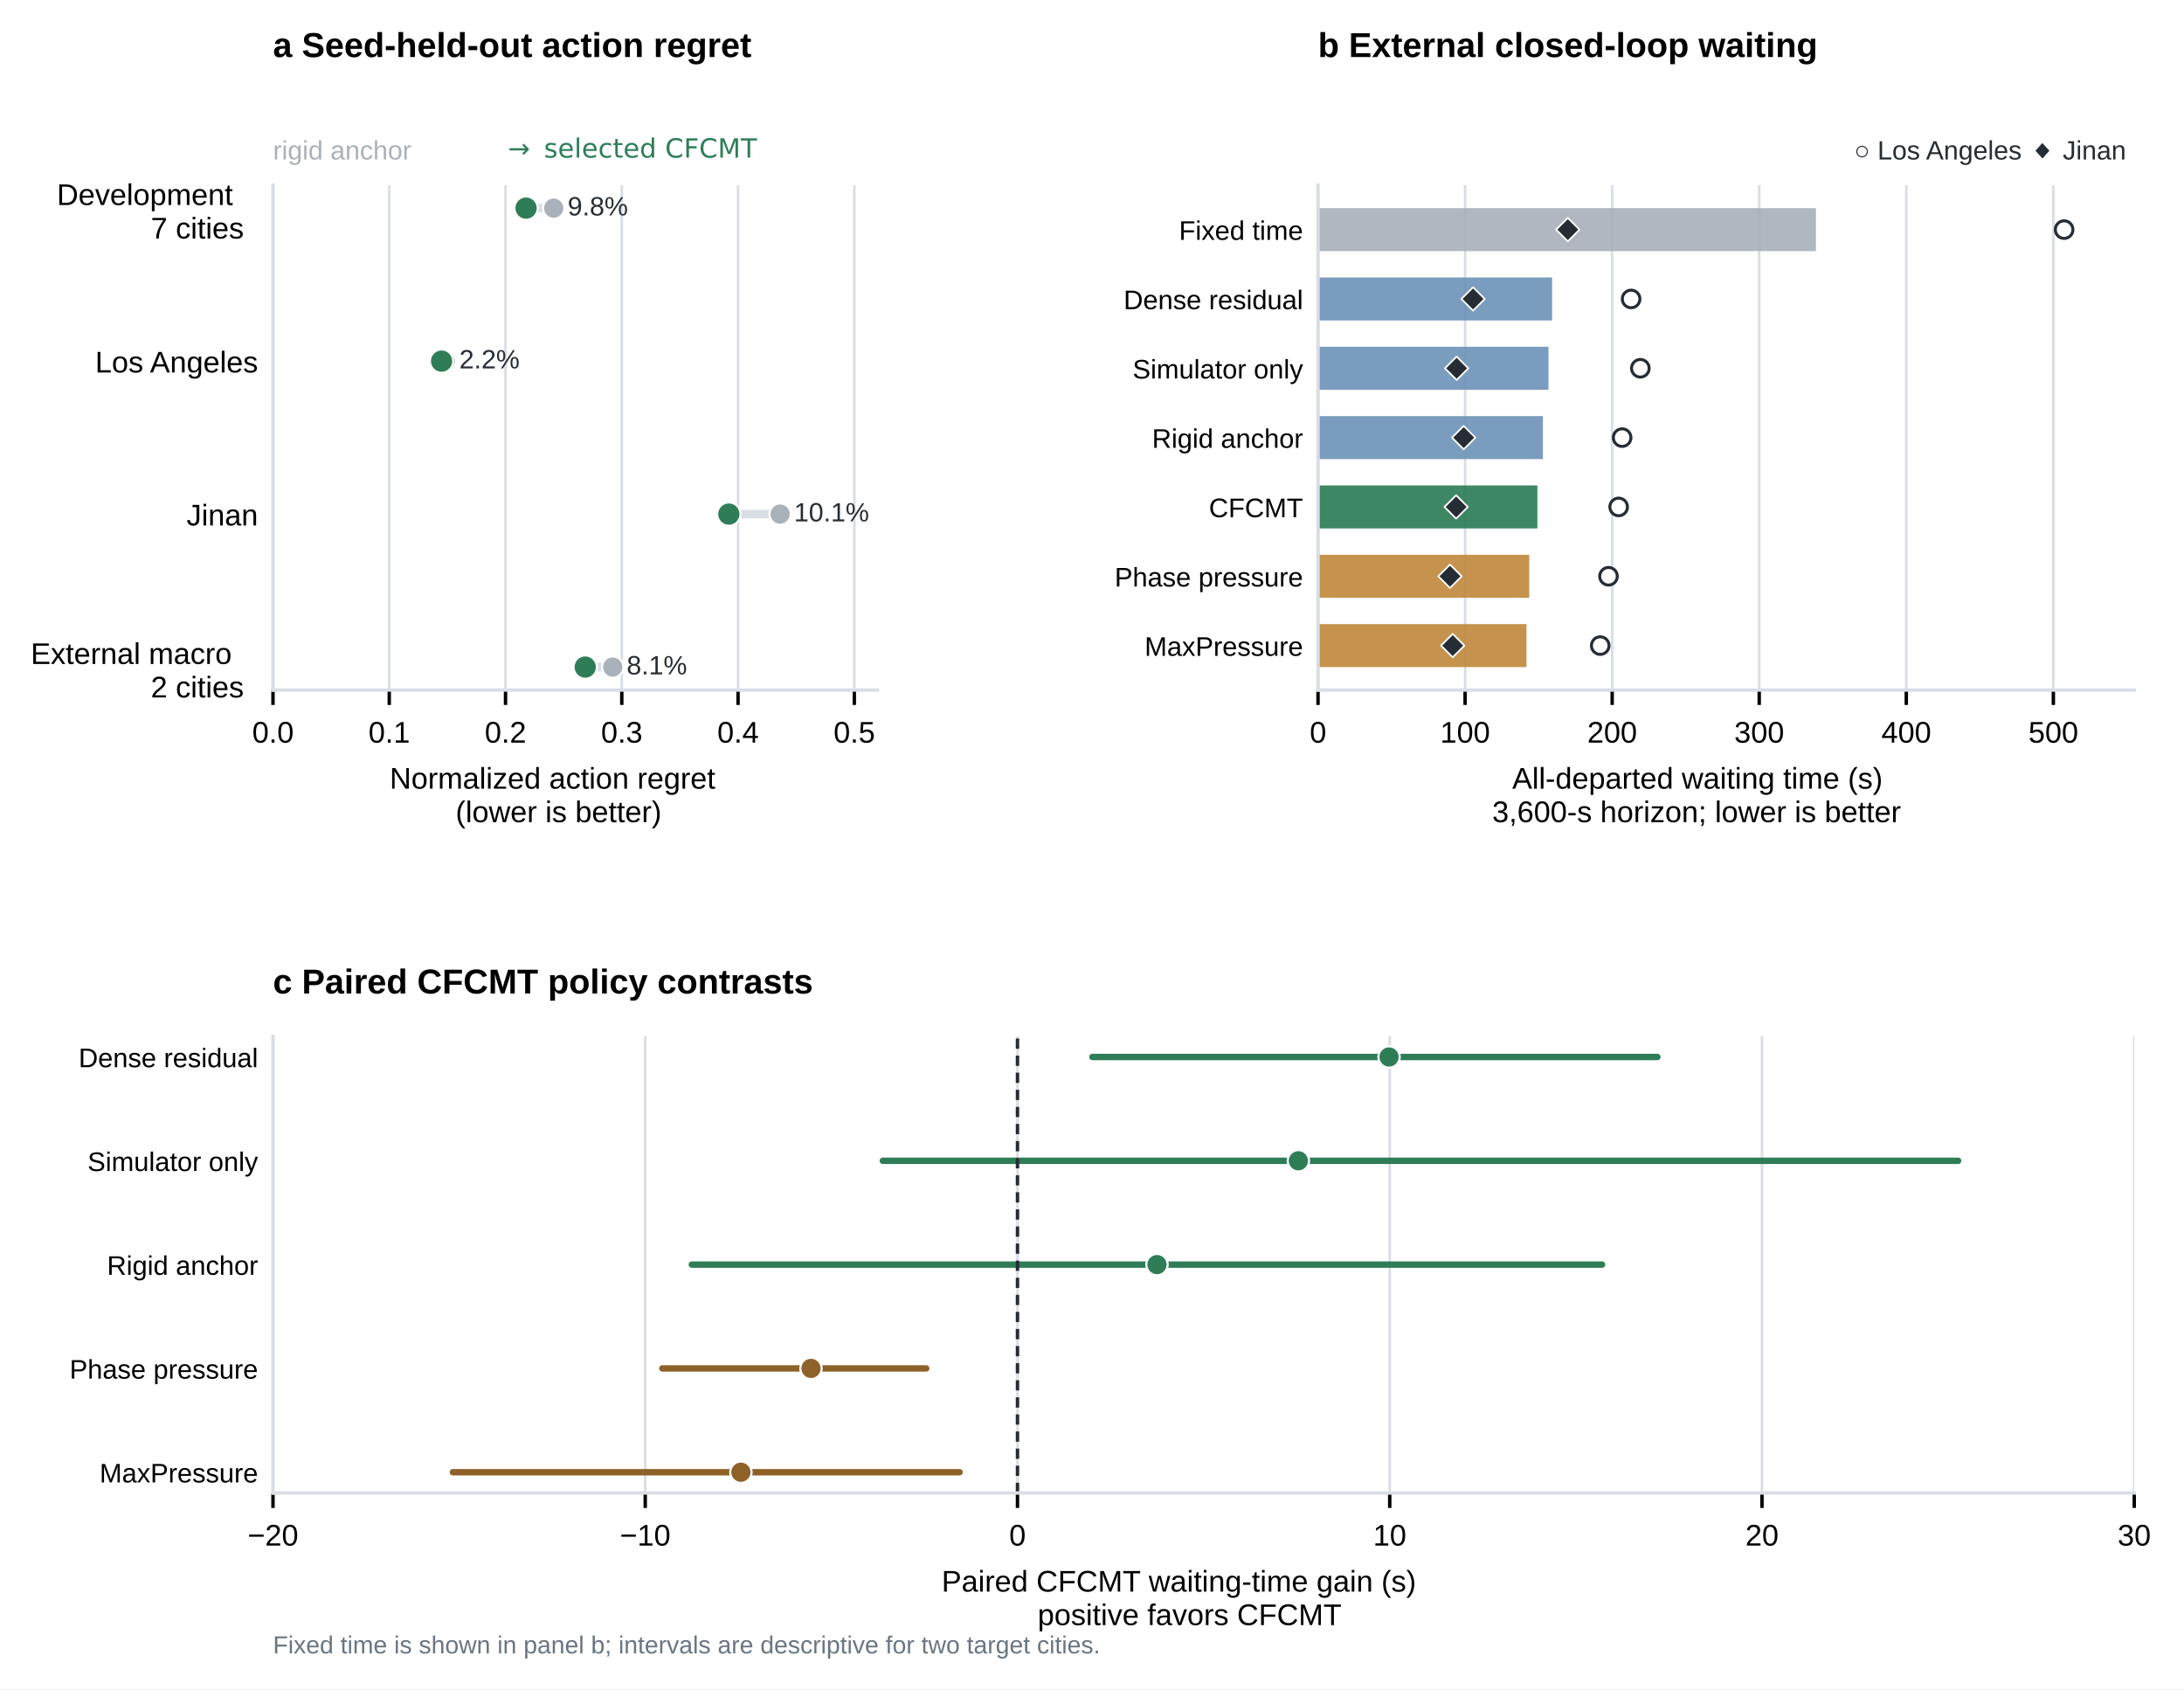
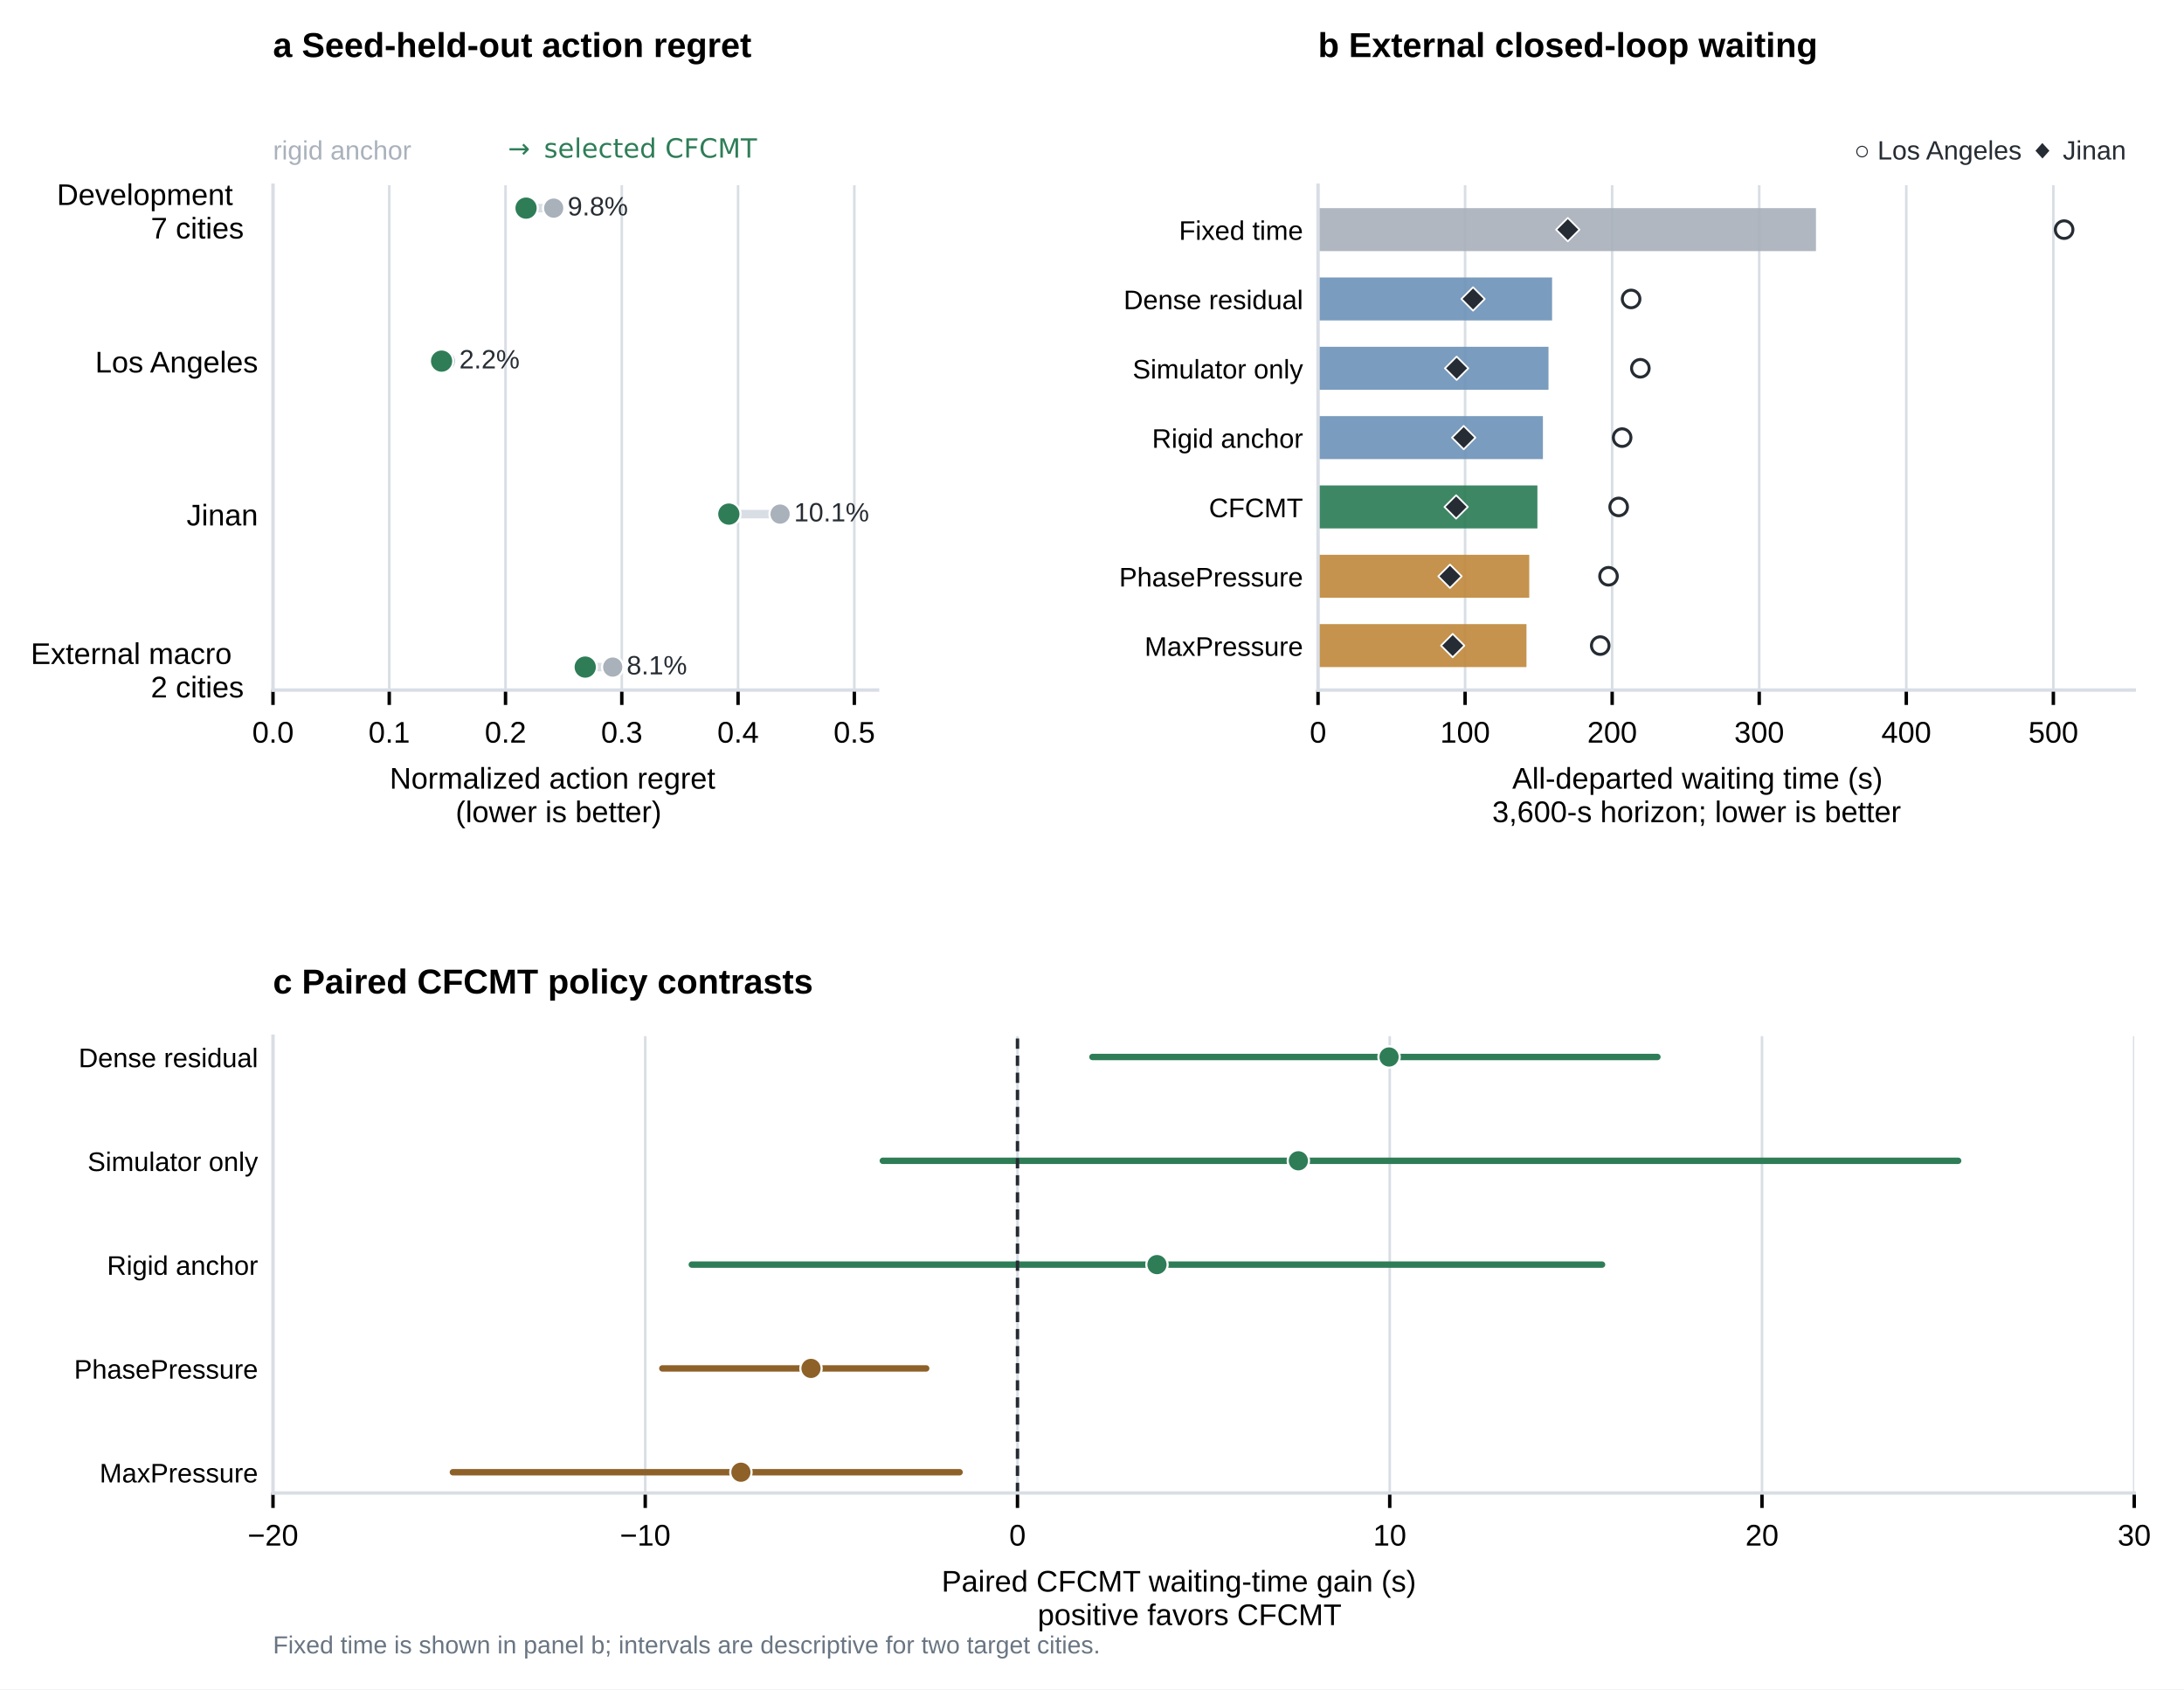
<svg xmlns="http://www.w3.org/2000/svg" xmlns:xlink="http://www.w3.org/1999/xlink" width="511.452pt" height="395.499pt" viewBox="0 0 511.452 395.499" version="1.1">
  <defs>
    <style type="text/css">*{stroke-linejoin: round; stroke-linecap: butt}</style>
  </defs>
  <g id="figure_1">
    <g id="patch_1">
      <path d="M 0 395.499  L 511.452 395.499  L 511.452 -0  L 0 -0  z " style="fill: #ffffff" />
    </g>
    <g id="axes_1">
      <g id="patch_2">
        <path d="M 63.928 161.549  L 205.514 161.549  L 205.514 43.355  L 63.928 43.355  z " style="fill: #ffffff" />
      </g>
      <g id="line2d_1">
        <path d="M 129.662 48.727  L 123.195 48.727  " clip-path="url(#pdc85422a1c)" style="fill: none; stroke: #d9dee5; stroke-width: 2; stroke-linecap: square" />
      </g>
      <g id="line2d_2">
        <path d="M 104.29 84.544  L 103.411 84.544  " clip-path="url(#pdc85422a1c)" style="fill: none; stroke: #d9dee5; stroke-width: 2; stroke-linecap: square" />
      </g>
      <g id="line2d_3">
        <path d="M 182.682 120.36  L 170.683 120.36  " clip-path="url(#pdc85422a1c)" style="fill: none; stroke: #d9dee5; stroke-width: 2; stroke-linecap: square" />
      </g>
      <g id="line2d_4">
        <path d="M 143.486 156.177  L 137.047 156.177  " clip-path="url(#pdc85422a1c)" style="fill: none; stroke: #d9dee5; stroke-width: 2; stroke-linecap: square" />
      </g>
      <g id="matplotlib.axis_1">
        <g id="xtick_1">
          <g id="line2d_5">
            <path d="M 63.928 161.549  L 63.928 43.355  " clip-path="url(#pdc85422a1c)" style="fill: none; stroke: #d9dee5; stroke-width: 0.6; stroke-linecap: square" />
          </g>
          <g id="line2d_6">
            <defs>
              <path id="m6c4a71d22f" d="M 0 0  L 0 3.5  " style="stroke: #000000; stroke-width: 0.8" />
            </defs>
            <g>
              <use xlink:href="#m6c4a71d22f" x="63.928" y="161.549" style="stroke: #000000; stroke-width: 0.8" />
            </g>
          </g>
          <g id="text_1">
            <text style="font-size: 7px; font-family: 'Arial', 'Helvetica', 'DejaVu Sans', sans-serif; text-anchor: middle" x="63.928" y="173.868" transform="rotate(-0 63.92844 173.8681)">0.0</text>
          </g>
        </g>
        <g id="xtick_2">
          <g id="line2d_7">
            <path d="M 91.156 161.549  L 91.156 43.355  " clip-path="url(#pdc85422a1c)" style="fill: none; stroke: #d9dee5; stroke-width: 0.6; stroke-linecap: square" />
          </g>
          <g id="line2d_8">
            <g>
              <use xlink:href="#m6c4a71d22f" x="91.156" y="161.549" style="stroke: #000000; stroke-width: 0.8" />
            </g>
          </g>
          <g id="text_2">
            <text style="font-size: 7px; font-family: 'Arial', 'Helvetica', 'DejaVu Sans', sans-serif; text-anchor: middle" x="91.156" y="173.868" transform="rotate(-0 91.15636 173.8681)">0.1</text>
          </g>
        </g>
        <g id="xtick_3">
          <g id="line2d_9">
            <path d="M 118.384 161.549  L 118.384 43.355  " clip-path="url(#pdc85422a1c)" style="fill: none; stroke: #d9dee5; stroke-width: 0.6; stroke-linecap: square" />
          </g>
          <g id="line2d_10">
            <g>
              <use xlink:href="#m6c4a71d22f" x="118.384" y="161.549" style="stroke: #000000; stroke-width: 0.8" />
            </g>
          </g>
          <g id="text_3">
            <text style="font-size: 7px; font-family: 'Arial', 'Helvetica', 'DejaVu Sans', sans-serif; text-anchor: middle" x="118.384" y="173.868" transform="rotate(-0 118.3843 173.8681)">0.2</text>
          </g>
        </g>
        <g id="xtick_4">
          <g id="line2d_11">
            <path d="M 145.612 161.549  L 145.612 43.355  " clip-path="url(#pdc85422a1c)" style="fill: none; stroke: #d9dee5; stroke-width: 0.6; stroke-linecap: square" />
          </g>
          <g id="line2d_12">
            <g>
              <use xlink:href="#m6c4a71d22f" x="145.612" y="161.549" style="stroke: #000000; stroke-width: 0.8" />
            </g>
          </g>
          <g id="text_4">
            <text style="font-size: 7px; font-family: 'Arial', 'Helvetica', 'DejaVu Sans', sans-serif; text-anchor: middle" x="145.612" y="173.868" transform="rotate(-0 145.6122 173.8681)">0.3</text>
          </g>
        </g>
        <g id="xtick_5">
          <g id="line2d_13">
            <path d="M 172.84 161.549  L 172.84 43.355  " clip-path="url(#pdc85422a1c)" style="fill: none; stroke: #d9dee5; stroke-width: 0.6; stroke-linecap: square" />
          </g>
          <g id="line2d_14">
            <g>
              <use xlink:href="#m6c4a71d22f" x="172.84" y="161.549" style="stroke: #000000; stroke-width: 0.8" />
            </g>
          </g>
          <g id="text_5">
            <text style="font-size: 7px; font-family: 'Arial', 'Helvetica', 'DejaVu Sans', sans-serif; text-anchor: middle" x="172.84" y="173.868" transform="rotate(-0 172.8401 173.8681)">0.4</text>
          </g>
        </g>
        <g id="xtick_6">
          <g id="line2d_15">
            <path d="M 200.068 161.549  L 200.068 43.355  " clip-path="url(#pdc85422a1c)" style="fill: none; stroke: #d9dee5; stroke-width: 0.6; stroke-linecap: square" />
          </g>
          <g id="line2d_16">
            <g>
              <use xlink:href="#m6c4a71d22f" x="200.068" y="161.549" style="stroke: #000000; stroke-width: 0.8" />
            </g>
          </g>
          <g id="text_6">
            <text style="font-size: 7px; font-family: 'Arial', 'Helvetica', 'DejaVu Sans', sans-serif; text-anchor: middle" x="200.068" y="173.868" transform="rotate(-0 200.068 173.8681)">0.5</text>
          </g>
        </g>
        <g id="text_7">
          <text style="font-size: 7px; font-family: 'Arial', 'Helvetica', 'DejaVu Sans', sans-serif" transform="translate(91.25267 184.6428)">Normalized action regret</text>
          <text style="font-size: 7px; font-family: 'Arial', 'Helvetica', 'DejaVu Sans', sans-serif" transform="translate(106.6888 192.4813)">(lower is better)</text>
        </g>
      </g>
      <g id="matplotlib.axis_2">
        <g id="ytick_1">
          <g id="line2d_17" />
          <g id="text_8">
            <text style="font-size: 7px; font-family: 'Arial', 'Helvetica', 'DejaVu Sans', sans-serif" transform="translate(13.30312 47.99932)">Development</text>
            <text style="font-size: 7px; font-family: 'Arial', 'Helvetica', 'DejaVu Sans', sans-serif" transform="translate(35.31375 55.83779)">7 cities</text>
          </g>
        </g>
        <g id="ytick_2">
          <g id="line2d_18" />
          <g id="text_9">
            <text style="font-size: 7px; font-family: 'Arial', 'Helvetica', 'DejaVu Sans', sans-serif; text-anchor: end" x="60.428" y="87.203" transform="rotate(-0 60.42844 87.20318)">Los Angeles</text>
          </g>
        </g>
        <g id="ytick_3">
          <g id="line2d_19" />
          <g id="text_10">
            <text style="font-size: 7px; font-family: 'Arial', 'Helvetica', 'DejaVu Sans', sans-serif; text-anchor: end" x="60.428" y="123.02" transform="rotate(-0 60.42844 123.0197)">Jinan</text>
          </g>
        </g>
        <g id="ytick_4">
          <g id="line2d_20" />
          <g id="text_11">
            <text style="font-size: 7px; font-family: 'Arial', 'Helvetica', 'DejaVu Sans', sans-serif" transform="translate(7.2 155.4489)">External macro</text>
            <text style="font-size: 7px; font-family: 'Arial', 'Helvetica', 'DejaVu Sans', sans-serif" transform="translate(35.31375 163.2873)">2 cities</text>
          </g>
        </g>
      </g>
      <g id="patch_3">
        <path d="M 63.928 161.549  L 63.928 43.355  " style="fill: none; stroke: #d9dee5; stroke-width: 0.8; stroke-linejoin: miter; stroke-linecap: square" />
      </g>
      <g id="patch_4">
        <path d="M 63.928 161.549  L 205.514 161.549  " style="fill: none; stroke: #d9dee5; stroke-width: 0.8; stroke-linejoin: miter; stroke-linecap: square" />
      </g>
      <g id="PathCollection_1">
        <defs>
          <path id="m79def02e38" d="M 0 2.5  C 0.663 2.5 1.299 2.237 1.768 1.768  C 2.237 1.299 2.5 0.663 2.5 0  C 2.5 -0.663 2.237 -1.299 1.768 -1.768  C 1.299 -2.237 0.663 -2.5 0 -2.5  C -0.663 -2.5 -1.299 -2.237 -1.768 -1.768  C -2.237 -1.299 -2.5 -0.663 -2.5 0  C -2.5 0.663 -2.237 1.299 -1.768 1.768  C -1.299 2.237 -0.663 2.5 0 2.5  z " style="stroke: #ffffff; stroke-width: 0.5" />
        </defs>
        <g clip-path="url(#pdc85422a1c)">
          <use xlink:href="#m79def02e38" x="129.662" y="48.727" style="fill: #a9b1bb; stroke: #ffffff; stroke-width: 0.5" />
        </g>
      </g>
      <g id="PathCollection_2">
        <defs>
          <path id="m3472f5d422" d="M 0 2.739  C 0.726 2.739 1.423 2.45 1.936 1.936  C 2.45 1.423 2.739 0.726 2.739 0  C 2.739 -0.726 2.45 -1.423 1.936 -1.936  C 1.423 -2.45 0.726 -2.739 0 -2.739  C -0.726 -2.739 -1.423 -2.45 -1.936 -1.936  C -2.45 -1.423 -2.739 -0.726 -2.739 0  C -2.739 0.726 -2.45 1.423 -1.936 1.936  C -1.423 2.45 -0.726 2.739 0 2.739  z " style="stroke: #ffffff; stroke-width: 0.5" />
        </defs>
        <g clip-path="url(#pdc85422a1c)">
          <use xlink:href="#m3472f5d422" x="123.195" y="48.727" style="fill: #2e7d57; stroke: #ffffff; stroke-width: 0.5" />
        </g>
      </g>
      <g id="text_12">
        <text style="font-size: 6.2px; font-family: 'Arial', 'Helvetica', 'DejaVu Sans', sans-serif; text-anchor: start; fill: #262c33" x="132.93" y="50.438" transform="rotate(-0 132.9296 50.43802)">9.8%</text>
      </g>
      <g id="PathCollection_3">
        <g clip-path="url(#pdc85422a1c)">
          <use xlink:href="#m79def02e38" x="104.29" y="84.544" style="fill: #a9b1bb; stroke: #ffffff; stroke-width: 0.5" />
        </g>
      </g>
      <g id="PathCollection_4">
        <g clip-path="url(#pdc85422a1c)">
          <use xlink:href="#m3472f5d422" x="103.411" y="84.544" style="fill: #2e7d57; stroke: #ffffff; stroke-width: 0.5" />
        </g>
      </g>
      <g id="text_13">
        <text style="font-size: 6.2px; font-family: 'Arial', 'Helvetica', 'DejaVu Sans', sans-serif; text-anchor: start; fill: #262c33" x="107.558" y="86.255" transform="rotate(-0 107.5576 86.25453)">2.2%</text>
      </g>
      <g id="PathCollection_5">
        <g clip-path="url(#pdc85422a1c)">
          <use xlink:href="#m79def02e38" x="182.682" y="120.36" style="fill: #a9b1bb; stroke: #ffffff; stroke-width: 0.5" />
        </g>
      </g>
      <g id="PathCollection_6">
        <g clip-path="url(#pdc85422a1c)">
          <use xlink:href="#m3472f5d422" x="170.683" y="120.36" style="fill: #2e7d57; stroke: #ffffff; stroke-width: 0.5" />
        </g>
      </g>
      <g id="text_14">
        <text style="font-size: 6.2px; font-family: 'Arial', 'Helvetica', 'DejaVu Sans', sans-serif; text-anchor: start; fill: #262c33" x="185.949" y="122.071" transform="rotate(-0 185.9494 122.071)">10.1%</text>
      </g>
      <g id="PathCollection_7">
        <g clip-path="url(#pdc85422a1c)">
          <use xlink:href="#m79def02e38" x="143.486" y="156.177" style="fill: #a9b1bb; stroke: #ffffff; stroke-width: 0.5" />
        </g>
      </g>
      <g id="PathCollection_8">
        <g clip-path="url(#pdc85422a1c)">
          <use xlink:href="#m3472f5d422" x="137.047" y="156.177" style="fill: #2e7d57; stroke: #ffffff; stroke-width: 0.5" />
        </g>
      </g>
      <g id="text_15">
        <text style="font-size: 6.2px; font-family: 'Arial', 'Helvetica', 'DejaVu Sans', sans-serif; text-anchor: start; fill: #262c33" x="146.753" y="157.888" transform="rotate(-0 146.7535 157.8876)">8.1%</text>
      </g>
      <g id="text_16">
        <text style="font-size: 6.2px; font-family: 'Arial', 'Helvetica', 'DejaVu Sans', sans-serif; text-anchor: start; fill: #a9b1bb" x="63.928" y="37.338" transform="rotate(-0 63.92844 37.33755)">rigid anchor</text>
      </g>
      <g id="text_17">
        <g style="fill: #2e7d57" transform="translate(117.7308 37.33755)">
          <text>
            <tspan x="1.218" y="-0.438" style="font-size: 6.2px; font-family: 'DejaVu Sans'; fill: #2e7d57">→</tspan>
            <tspan x="7.672" y="-0.438" style="font-size: 6.2px; font-family: 'DejaVu Sans'; fill: #2e7d57"> </tspan>
            <tspan x="9.659" y="-0.438" style="font-size: 6.2px; font-family: 'DejaVu Sans'; fill: #2e7d57">s</tspan>
            <tspan x="12.915" y="-0.438" style="font-size: 6.2px; font-family: 'DejaVu Sans'; fill: #2e7d57">e</tspan>
            <tspan x="16.76" y="-0.438" style="font-size: 6.2px; font-family: 'DejaVu Sans'; fill: #2e7d57">l</tspan>
            <tspan x="18.497" y="-0.438" style="font-size: 6.2px; font-family: 'DejaVu Sans'; fill: #2e7d57">e</tspan>
            <tspan x="22.342" y="-0.438" style="font-size: 6.2px; font-family: 'DejaVu Sans'; fill: #2e7d57">c</tspan>
            <tspan x="25.778" y="-0.438" style="font-size: 6.2px; font-family: 'DejaVu Sans'; fill: #2e7d57">t</tspan>
            <tspan x="28.229" y="-0.438" style="font-size: 6.2px; font-family: 'DejaVu Sans'; fill: #2e7d57">e</tspan>
            <tspan x="32.074" y="-0.438" style="font-size: 6.2px; font-family: 'DejaVu Sans'; fill: #2e7d57">d</tspan>
            <tspan x="36.041" y="-0.438" style="font-size: 6.2px; font-family: 'DejaVu Sans'; fill: #2e7d57"> </tspan>
            <tspan x="38.028" y="-0.438" style="font-size: 6.2px; font-family: 'DejaVu Sans'; fill: #2e7d57">C</tspan>
            <tspan x="42.392" y="-0.438" style="font-size: 6.2px; font-family: 'DejaVu Sans'; fill: #2e7d57">F</tspan>
            <tspan x="45.987" y="-0.438" style="font-size: 6.2px; font-family: 'DejaVu Sans'; fill: #2e7d57">C</tspan>
            <tspan x="50.351" y="-0.438" style="font-size: 6.2px; font-family: 'DejaVu Sans'; fill: #2e7d57">M</tspan>
            <tspan x="55.743" y="-0.438" style="font-size: 6.2px; font-family: 'DejaVu Sans'; fill: #2e7d57">T</tspan>
          </text>
        </g>
      </g>
      <g id="text_18">
        <text style="font-weight: 700; font-size: 8.1px; font-family: 'Arial', 'Helvetica', 'DejaVu Sans', sans-serif; text-anchor: start" x="63.928" y="13.355" transform="rotate(-0 63.92844 13.35473)">a  Seed-held-out action regret</text>
      </g>
    </g>
    <g id="axes_2">
      <g id="patch_5">
        <path d="M 308.658 161.549  L 499.798 161.549  L 499.798 43.355  L 308.658 43.355  z " style="fill: #ffffff" />
      </g>
      <g id="matplotlib.axis_3">
        <g id="xtick_7">
          <g id="line2d_21">
            <path d="M 308.658 161.549  L 308.658 43.355  " clip-path="url(#p0122d611d7)" style="fill: none; stroke: #d9dee5; stroke-width: 0.6; stroke-linecap: square" />
          </g>
          <g id="line2d_22">
            <g>
              <use xlink:href="#m6c4a71d22f" x="308.658" y="161.549" style="stroke: #000000; stroke-width: 0.8" />
            </g>
          </g>
          <g id="text_19">
            <text style="font-size: 7px; font-family: 'Arial', 'Helvetica', 'DejaVu Sans', sans-serif; text-anchor: middle" x="308.658" y="173.868" transform="rotate(-0 308.6584 173.8681)">0</text>
          </g>
        </g>
        <g id="xtick_8">
          <g id="line2d_23">
            <path d="M 343.098 161.549  L 343.098 43.355  " clip-path="url(#p0122d611d7)" style="fill: none; stroke: #d9dee5; stroke-width: 0.6; stroke-linecap: square" />
          </g>
          <g id="line2d_24">
            <g>
              <use xlink:href="#m6c4a71d22f" x="343.098" y="161.549" style="stroke: #000000; stroke-width: 0.8" />
            </g>
          </g>
          <g id="text_20">
            <text style="font-size: 7px; font-family: 'Arial', 'Helvetica', 'DejaVu Sans', sans-serif; text-anchor: middle" x="343.098" y="173.868" transform="rotate(-0 343.0981 173.8681)">100</text>
          </g>
        </g>
        <g id="xtick_9">
          <g id="line2d_25">
            <path d="M 377.538 161.549  L 377.538 43.355  " clip-path="url(#p0122d611d7)" style="fill: none; stroke: #d9dee5; stroke-width: 0.6; stroke-linecap: square" />
          </g>
          <g id="line2d_26">
            <g>
              <use xlink:href="#m6c4a71d22f" x="377.538" y="161.549" style="stroke: #000000; stroke-width: 0.8" />
            </g>
          </g>
          <g id="text_21">
            <text style="font-size: 7px; font-family: 'Arial', 'Helvetica', 'DejaVu Sans', sans-serif; text-anchor: middle" x="377.538" y="173.868" transform="rotate(-0 377.5377 173.8681)">200</text>
          </g>
        </g>
        <g id="xtick_10">
          <g id="line2d_27">
            <path d="M 411.977 161.549  L 411.977 43.355  " clip-path="url(#p0122d611d7)" style="fill: none; stroke: #d9dee5; stroke-width: 0.6; stroke-linecap: square" />
          </g>
          <g id="line2d_28">
            <g>
              <use xlink:href="#m6c4a71d22f" x="411.977" y="161.549" style="stroke: #000000; stroke-width: 0.8" />
            </g>
          </g>
          <g id="text_22">
            <text style="font-size: 7px; font-family: 'Arial', 'Helvetica', 'DejaVu Sans', sans-serif; text-anchor: middle" x="411.977" y="173.868" transform="rotate(-0 411.9774 173.8681)">300</text>
          </g>
        </g>
        <g id="xtick_11">
          <g id="line2d_29">
            <path d="M 446.417 161.549  L 446.417 43.355  " clip-path="url(#p0122d611d7)" style="fill: none; stroke: #d9dee5; stroke-width: 0.6; stroke-linecap: square" />
          </g>
          <g id="line2d_30">
            <g>
              <use xlink:href="#m6c4a71d22f" x="446.417" y="161.549" style="stroke: #000000; stroke-width: 0.8" />
            </g>
          </g>
          <g id="text_23">
            <text style="font-size: 7px; font-family: 'Arial', 'Helvetica', 'DejaVu Sans', sans-serif; text-anchor: middle" x="446.417" y="173.868" transform="rotate(-0 446.417 173.8681)">400</text>
          </g>
        </g>
        <g id="xtick_12">
          <g id="line2d_31">
            <path d="M 480.857 161.549  L 480.857 43.355  " clip-path="url(#p0122d611d7)" style="fill: none; stroke: #d9dee5; stroke-width: 0.6; stroke-linecap: square" />
          </g>
          <g id="line2d_32">
            <g>
              <use xlink:href="#m6c4a71d22f" x="480.857" y="161.549" style="stroke: #000000; stroke-width: 0.8" />
            </g>
          </g>
          <g id="text_24">
            <text style="font-size: 7px; font-family: 'Arial', 'Helvetica', 'DejaVu Sans', sans-serif; text-anchor: middle" x="480.857" y="173.868" transform="rotate(-0 480.8566 173.8681)">500</text>
          </g>
        </g>
        <g id="text_25">
          <text style="font-size: 7px; font-family: 'Arial', 'Helvetica', 'DejaVu Sans', sans-serif" transform="translate(354.1352 184.6428)">All-departed waiting time (s)</text>
          <text style="font-size: 7px; font-family: 'Arial', 'Helvetica', 'DejaVu Sans', sans-serif" transform="translate(349.4502 192.4813)">3,600-s horizon; lower is better</text>
        </g>
      </g>
      <g id="matplotlib.axis_4">
        <g id="ytick_5">
          <g id="line2d_33" />
          <g id="text_26">
            <text style="font-size: 6.3px; font-family: 'Arial', 'Helvetica', 'DejaVu Sans', sans-serif; text-anchor: end" x="305.158" y="56.152" transform="rotate(-0 305.1584 56.15234)">Fixed time</text>
          </g>
        </g>
        <g id="ytick_6">
          <g id="line2d_34" />
          <g id="text_27">
            <text style="font-size: 6.3px; font-family: 'Arial', 'Helvetica', 'DejaVu Sans', sans-serif; text-anchor: end" x="305.158" y="72.383" transform="rotate(-0 305.1584 72.38339)">Dense residual</text>
          </g>
        </g>
        <g id="ytick_7">
          <g id="line2d_35" />
          <g id="text_28">
            <text style="font-size: 6.3px; font-family: 'Arial', 'Helvetica', 'DejaVu Sans', sans-serif; text-anchor: end" x="305.158" y="88.614" transform="rotate(-0 305.1584 88.61444)">Simulator only</text>
          </g>
        </g>
        <g id="ytick_8">
          <g id="line2d_36" />
          <g id="text_29">
            <text style="font-size: 6.3px; font-family: 'Arial', 'Helvetica', 'DejaVu Sans', sans-serif; text-anchor: end" x="305.158" y="104.845" transform="rotate(-0 305.1584 104.8455)">Rigid anchor</text>
          </g>
        </g>
        <g id="ytick_9">
          <g id="line2d_37" />
          <g id="text_30">
            <text style="font-size: 6.3px; font-family: 'Arial', 'Helvetica', 'DejaVu Sans', sans-serif; text-anchor: end" x="305.158" y="121.077" transform="rotate(-0 305.1584 121.0765)">CFCMT</text>
          </g>
        </g>
        <g id="ytick_10">
          <g id="line2d_38" />
          <g id="text_31">
-             <text style="font-size: 6.3px; font-family: 'Arial', 'Helvetica', 'DejaVu Sans', sans-serif; text-anchor: end" x="305.158" y="137.308" transform="rotate(-0 305.1584 137.3076)">Phase pressure</text>
+             <text style="font-size: 6.3px; font-family: 'Arial', 'Helvetica', 'DejaVu Sans', sans-serif; text-anchor: end" x="305.158" y="137.308" transform="rotate(-0 305.1584 137.3076)">PhasePressure</text>
          </g>
        </g>
        <g id="ytick_11">
          <g id="line2d_39" />
          <g id="text_32">
            <text style="font-size: 6.3px; font-family: 'Arial', 'Helvetica', 'DejaVu Sans', sans-serif; text-anchor: end" x="305.158" y="153.539" transform="rotate(-0 305.1584 153.5386)">MaxPressure</text>
          </g>
        </g>
      </g>
      <g id="patch_6">
        <path d="M 308.658 58.79  L 425.265 58.79  L 425.265 48.727  L 308.658 48.727  z " clip-path="url(#p0122d611d7)" style="fill: #a9b1bb; opacity: 0.92" />
      </g>
      <g id="patch_7">
        <path d="M 308.658 75.022  L 363.469 75.022  L 363.469 64.958  L 308.658 64.958  z " clip-path="url(#p0122d611d7)" style="fill: #6f94b8; opacity: 0.92" />
      </g>
      <g id="patch_8">
        <path d="M 308.658 91.253  L 362.629 91.253  L 362.629 81.189  L 308.658 81.189  z " clip-path="url(#p0122d611d7)" style="fill: #6f94b8; opacity: 0.92" />
      </g>
      <g id="patch_9">
        <path d="M 308.658 107.484  L 361.322 107.484  L 361.322 97.42  L 308.658 97.42  z " clip-path="url(#p0122d611d7)" style="fill: #6f94b8; opacity: 0.92" />
      </g>
      <g id="patch_10">
        <path d="M 308.658 123.715  L 360.031 123.715  L 360.031 113.651  L 308.658 113.651  z " clip-path="url(#p0122d611d7)" style="fill: #2e7d57; opacity: 0.92" />
      </g>
      <g id="patch_11">
        <path d="M 308.658 139.946  L 358.121 139.946  L 358.121 129.882  L 308.658 129.882  z " clip-path="url(#p0122d611d7)" style="fill: #c08a3e; opacity: 0.92" />
      </g>
      <g id="patch_12">
        <path d="M 308.658 156.177  L 357.472 156.177  L 357.472 146.113  L 308.658 146.113  z " clip-path="url(#p0122d611d7)" style="fill: #c08a3e; opacity: 0.92" />
      </g>
      <g id="patch_13">
        <path d="M 308.658 161.549  L 308.658 43.355  " style="fill: none; stroke: #d9dee5; stroke-width: 0.8; stroke-linejoin: miter; stroke-linecap: square" />
      </g>
      <g id="patch_14">
        <path d="M 308.658 161.549  L 499.798 161.549  " style="fill: none; stroke: #d9dee5; stroke-width: 0.8; stroke-linejoin: miter; stroke-linecap: square" />
      </g>
      <g id="text_33">
        <text style="font-size: 6.2px; font-family: 'Arial', 'Helvetica', 'DejaVu Sans', sans-serif; text-anchor: end; fill: #262c33" x="497.887" y="37.338" transform="rotate(-0 497.887 37.33755)">○ Los Angeles     ◆ Jinan</text>
      </g>
      <g id="text_34">
        <text style="font-weight: 700; font-size: 8.1px; font-family: 'Arial', 'Helvetica', 'DejaVu Sans', sans-serif; text-anchor: start" x="308.658" y="13.355" transform="rotate(-0 308.6584 13.35473)">b  External closed-loop waiting</text>
      </g>
      <g id="PathCollection_9">
        <defs>
          <path id="m5785d96ddf" d="M 0 2.062  C 0.547 2.062 1.071 1.844 1.458 1.458  C 1.844 1.071 2.062 0.547 2.062 0  C 2.062 -0.547 1.844 -1.071 1.458 -1.458  C 1.071 -1.844 0.547 -2.062 0 -2.062  C -0.547 -2.062 -1.071 -1.844 -1.458 -1.458  C -1.844 -1.071 -2.062 -0.547 -2.062 0  C -2.062 0.547 -1.844 1.071 -1.458 1.458  C -1.071 1.844 -0.547 2.062 0 2.062  z " style="stroke: #262c33; stroke-width: 0.7" />
        </defs>
        <g clip-path="url(#p0122d611d7)">
          <use xlink:href="#m5785d96ddf" x="483.379" y="53.759" style="fill: #ffffff; stroke: #262c33; stroke-width: 0.7" />
        </g>
      </g>
      <g id="PathCollection_10">
        <defs>
          <path id="m3aeb4e9133" d="M -0 2.739  L 2.739 0  L 0 -2.739  L -2.739 -0  z " style="stroke: #ffffff; stroke-width: 0.4" />
        </defs>
        <g clip-path="url(#p0122d611d7)">
          <use xlink:href="#m3aeb4e9133" x="367.151" y="53.759" style="fill: #262c33; stroke: #ffffff; stroke-width: 0.4" />
        </g>
      </g>
      <g id="PathCollection_11">
        <g clip-path="url(#p0122d611d7)">
          <use xlink:href="#m5785d96ddf" x="381.975" y="69.99" style="fill: #ffffff; stroke: #262c33; stroke-width: 0.7" />
        </g>
      </g>
      <g id="PathCollection_12">
        <g clip-path="url(#p0122d611d7)">
          <use xlink:href="#m3aeb4e9133" x="344.963" y="69.99" style="fill: #262c33; stroke: #ffffff; stroke-width: 0.4" />
        </g>
      </g>
      <g id="PathCollection_13">
        <g clip-path="url(#p0122d611d7)">
          <use xlink:href="#m5785d96ddf" x="384.139" y="86.221" style="fill: #ffffff; stroke: #262c33; stroke-width: 0.7" />
        </g>
      </g>
      <g id="PathCollection_14">
        <g clip-path="url(#p0122d611d7)">
          <use xlink:href="#m3aeb4e9133" x="341.12" y="86.221" style="fill: #262c33; stroke: #ffffff; stroke-width: 0.4" />
        </g>
      </g>
      <g id="PathCollection_15">
        <g clip-path="url(#p0122d611d7)">
          <use xlink:href="#m5785d96ddf" x="379.873" y="102.452" style="fill: #ffffff; stroke: #262c33; stroke-width: 0.7" />
        </g>
      </g>
      <g id="PathCollection_16">
        <g clip-path="url(#p0122d611d7)">
          <use xlink:href="#m3aeb4e9133" x="342.77" y="102.452" style="fill: #262c33; stroke: #ffffff; stroke-width: 0.4" />
        </g>
      </g>
      <g id="PathCollection_17">
        <g clip-path="url(#p0122d611d7)">
          <use xlink:href="#m5785d96ddf" x="379.06" y="118.683" style="fill: #ffffff; stroke: #262c33; stroke-width: 0.7" />
        </g>
      </g>
      <g id="PathCollection_18">
        <g clip-path="url(#p0122d611d7)">
          <use xlink:href="#m3aeb4e9133" x="341.002" y="118.683" style="fill: #262c33; stroke: #ffffff; stroke-width: 0.4" />
        </g>
      </g>
      <g id="PathCollection_19">
        <g clip-path="url(#p0122d611d7)">
          <use xlink:href="#m5785d96ddf" x="376.682" y="134.914" style="fill: #ffffff; stroke: #262c33; stroke-width: 0.7" />
        </g>
      </g>
      <g id="PathCollection_20">
        <g clip-path="url(#p0122d611d7)">
          <use xlink:href="#m3aeb4e9133" x="339.559" y="134.914" style="fill: #262c33; stroke: #ffffff; stroke-width: 0.4" />
        </g>
      </g>
      <g id="PathCollection_21">
        <g clip-path="url(#p0122d611d7)">
          <use xlink:href="#m5785d96ddf" x="374.746" y="151.145" style="fill: #ffffff; stroke: #262c33; stroke-width: 0.7" />
        </g>
      </g>
      <g id="PathCollection_22">
        <g clip-path="url(#p0122d611d7)">
          <use xlink:href="#m3aeb4e9133" x="340.198" y="151.145" style="fill: #262c33; stroke: #ffffff; stroke-width: 0.4" />
        </g>
      </g>
    </g>
    <g id="axes_3">
      <g id="patch_15">
        <path d="M 63.928 349.535  L 499.798 349.535  L 499.798 242.597  L 63.928 242.597  z " style="fill: #ffffff" />
      </g>
      <g id="matplotlib.axis_5">
        <g id="xtick_13">
          <g id="line2d_40">
            <path d="M 63.928 349.535  L 63.928 242.597  " clip-path="url(#pc6b464d110)" style="fill: none; stroke: #d9dee5; stroke-width: 0.6; stroke-linecap: square" />
          </g>
          <g id="line2d_41">
            <g>
              <use xlink:href="#m6c4a71d22f" x="63.928" y="349.535" style="stroke: #000000; stroke-width: 0.8" />
            </g>
          </g>
          <g id="text_35">
            <text style="font-size: 7px; font-family: 'Arial', 'Helvetica', 'DejaVu Sans', sans-serif; text-anchor: middle" x="63.928" y="361.854" transform="rotate(-0 63.92844 361.8536)">−20</text>
          </g>
        </g>
        <g id="xtick_14">
          <g id="line2d_42">
            <path d="M 151.102 349.535  L 151.102 242.597  " clip-path="url(#pc6b464d110)" style="fill: none; stroke: #d9dee5; stroke-width: 0.6; stroke-linecap: square" />
          </g>
          <g id="line2d_43">
            <g>
              <use xlink:href="#m6c4a71d22f" x="151.102" y="349.535" style="stroke: #000000; stroke-width: 0.8" />
            </g>
          </g>
          <g id="text_36">
            <text style="font-size: 7px; font-family: 'Arial', 'Helvetica', 'DejaVu Sans', sans-serif; text-anchor: middle" x="151.102" y="361.854" transform="rotate(-0 151.1024 361.8536)">−10</text>
          </g>
        </g>
        <g id="xtick_15">
          <g id="line2d_44">
            <path d="M 238.276 349.535  L 238.276 242.597  " clip-path="url(#pc6b464d110)" style="fill: none; stroke: #d9dee5; stroke-width: 0.6; stroke-linecap: square" />
          </g>
          <g id="line2d_45">
            <g>
              <use xlink:href="#m6c4a71d22f" x="238.276" y="349.535" style="stroke: #000000; stroke-width: 0.8" />
            </g>
          </g>
          <g id="text_37">
            <text style="font-size: 7px; font-family: 'Arial', 'Helvetica', 'DejaVu Sans', sans-serif; text-anchor: middle" x="238.276" y="361.854" transform="rotate(-0 238.2764 361.8536)">0</text>
          </g>
        </g>
        <g id="xtick_16">
          <g id="line2d_46">
            <path d="M 325.45 349.535  L 325.45 242.597  " clip-path="url(#pc6b464d110)" style="fill: none; stroke: #d9dee5; stroke-width: 0.6; stroke-linecap: square" />
          </g>
          <g id="line2d_47">
            <g>
              <use xlink:href="#m6c4a71d22f" x="325.45" y="349.535" style="stroke: #000000; stroke-width: 0.8" />
            </g>
          </g>
          <g id="text_38">
            <text style="font-size: 7px; font-family: 'Arial', 'Helvetica', 'DejaVu Sans', sans-serif; text-anchor: middle" x="325.45" y="361.854" transform="rotate(-0 325.4504 361.8536)">10</text>
          </g>
        </g>
        <g id="xtick_17">
          <g id="line2d_48">
            <path d="M 412.624 349.535  L 412.624 242.597  " clip-path="url(#pc6b464d110)" style="fill: none; stroke: #d9dee5; stroke-width: 0.6; stroke-linecap: square" />
          </g>
          <g id="line2d_49">
            <g>
              <use xlink:href="#m6c4a71d22f" x="412.624" y="349.535" style="stroke: #000000; stroke-width: 0.8" />
            </g>
          </g>
          <g id="text_39">
            <text style="font-size: 7px; font-family: 'Arial', 'Helvetica', 'DejaVu Sans', sans-serif; text-anchor: middle" x="412.624" y="361.854" transform="rotate(-0 412.6244 361.8536)">20</text>
          </g>
        </g>
        <g id="xtick_18">
          <g id="line2d_50">
            <path d="M 499.798 349.535  L 499.798 242.597  " clip-path="url(#pc6b464d110)" style="fill: none; stroke: #d9dee5; stroke-width: 0.6; stroke-linecap: square" />
          </g>
          <g id="line2d_51">
            <g>
              <use xlink:href="#m6c4a71d22f" x="499.798" y="349.535" style="stroke: #000000; stroke-width: 0.8" />
            </g>
          </g>
          <g id="text_40">
            <text style="font-size: 7px; font-family: 'Arial', 'Helvetica', 'DejaVu Sans', sans-serif; text-anchor: middle" x="499.798" y="361.854" transform="rotate(-0 499.7984 361.8536)">30</text>
          </g>
        </g>
        <g id="text_41">
          <text style="font-size: 7px; font-family: 'Arial', 'Helvetica', 'DejaVu Sans', sans-serif" transform="translate(220.5041 372.6283)">Paired CFCMT waiting-time gain (s)</text>
          <text style="font-size: 7px; font-family: 'Arial', 'Helvetica', 'DejaVu Sans', sans-serif" transform="translate(242.9992 380.4668)">positive favors CFCMT</text>
        </g>
      </g>
      <g id="matplotlib.axis_6">
        <g id="ytick_12">
          <g id="line2d_52" />
          <g id="text_42">
            <text style="font-size: 6.3px; font-family: 'Arial', 'Helvetica', 'DejaVu Sans', sans-serif; text-anchor: end" x="60.428" y="249.851" transform="rotate(-0 60.42844 249.8512)">Dense residual</text>
          </g>
        </g>
        <g id="ytick_13">
          <g id="line2d_53" />
          <g id="text_43">
            <text style="font-size: 6.3px; font-family: 'Arial', 'Helvetica', 'DejaVu Sans', sans-serif; text-anchor: end" x="60.428" y="274.155" transform="rotate(-0 60.42844 274.1552)">Simulator only</text>
          </g>
        </g>
        <g id="ytick_14">
          <g id="line2d_54" />
          <g id="text_44">
            <text style="font-size: 6.3px; font-family: 'Arial', 'Helvetica', 'DejaVu Sans', sans-serif; text-anchor: end" x="60.428" y="298.459" transform="rotate(-0 60.42844 298.4593)">Rigid anchor</text>
          </g>
        </g>
        <g id="ytick_15">
          <g id="line2d_55" />
          <g id="text_45">
-             <text style="font-size: 6.3px; font-family: 'Arial', 'Helvetica', 'DejaVu Sans', sans-serif; text-anchor: end" x="60.428" y="322.763" transform="rotate(-0 60.42844 322.7634)">Phase pressure</text>
+             <text style="font-size: 6.3px; font-family: 'Arial', 'Helvetica', 'DejaVu Sans', sans-serif; text-anchor: end" x="60.428" y="322.763" transform="rotate(-0 60.42844 322.7634)">PhasePressure</text>
          </g>
        </g>
        <g id="ytick_16">
          <g id="line2d_56" />
          <g id="text_46">
            <text style="font-size: 6.3px; font-family: 'Arial', 'Helvetica', 'DejaVu Sans', sans-serif; text-anchor: end" x="60.428" y="347.067" transform="rotate(-0 60.42844 347.0674)">MaxPressure</text>
          </g>
        </g>
      </g>
      <g id="line2d_57">
        <path d="M 255.83 247.458  L 388.135 247.458  " clip-path="url(#pc6b464d110)" style="fill: none; stroke: #2e7d57; stroke-width: 1.5; stroke-linecap: round" />
      </g>
      <g id="line2d_58">
        <path d="M 206.736 271.762  L 458.561 271.762  " clip-path="url(#pc6b464d110)" style="fill: none; stroke: #2e7d57; stroke-width: 1.5; stroke-linecap: round" />
      </g>
      <g id="line2d_59">
        <path d="M 162.008 296.066  L 375.168 296.066  " clip-path="url(#pc6b464d110)" style="fill: none; stroke: #2e7d57; stroke-width: 1.5; stroke-linecap: round" />
      </g>
      <g id="line2d_60">
        <path d="M 155.105 320.37  L 216.898 320.37  " clip-path="url(#pc6b464d110)" style="fill: none; stroke: #8d6128; stroke-width: 1.5; stroke-linecap: round" />
      </g>
      <g id="line2d_61">
        <path d="M 106.057 344.674  L 224.716 344.674  " clip-path="url(#pc6b464d110)" style="fill: none; stroke: #8d6128; stroke-width: 1.5; stroke-linecap: round" />
      </g>
      <g id="line2d_62">
        <path d="M 238.276 349.535  L 238.276 242.597  " clip-path="url(#pc6b464d110)" style="fill: none; stroke-dasharray: 2.4,1.6; stroke-dashoffset: 0; stroke: #262c33; stroke-width: 0.8" />
      </g>
      <g id="patch_16">
        <path d="M 63.928 349.535  L 63.928 242.597  " style="fill: none; stroke: #d9dee5; stroke-width: 0.8; stroke-linejoin: miter; stroke-linecap: square" />
      </g>
      <g id="patch_17">
        <path d="M 63.928 349.535  L 499.798 349.535  " style="fill: none; stroke: #d9dee5; stroke-width: 0.8; stroke-linejoin: miter; stroke-linecap: square" />
      </g>
      <g id="PathCollection_23">
        <defs>
          <path id="mb0752eefdd" d="M 0 2.5  C 0.663 2.5 1.299 2.237 1.768 1.768  C 2.237 1.299 2.5 0.663 2.5 0  C 2.5 -0.663 2.237 -1.299 1.768 -1.768  C 1.299 -2.237 0.663 -2.5 0 -2.5  C -0.663 -2.5 -1.299 -2.237 -1.768 -1.768  C -2.237 -1.299 -2.5 -0.663 -2.5 0  C -2.5 0.663 -2.237 1.299 -1.768 1.768  C -1.299 2.237 -0.663 2.5 0 2.5  z " style="stroke: #ffffff; stroke-width: 0.5" />
        </defs>
        <g clip-path="url(#pc6b464d110)">
          <use xlink:href="#mb0752eefdd" x="325.291" y="247.458" style="fill: #2e7d57; stroke: #ffffff; stroke-width: 0.5" />
        </g>
      </g>
      <g id="PathCollection_24">
        <g clip-path="url(#pc6b464d110)">
          <use xlink:href="#mb0752eefdd" x="304.048" y="271.762" style="fill: #2e7d57; stroke: #ffffff; stroke-width: 0.5" />
        </g>
      </g>
      <g id="PathCollection_25">
        <g clip-path="url(#pc6b464d110)">
          <use xlink:href="#mb0752eefdd" x="270.944" y="296.066" style="fill: #2e7d57; stroke: #ffffff; stroke-width: 0.5" />
        </g>
      </g>
      <g id="PathCollection_26">
        <defs>
          <path id="m257d392b52" d="M 0 2.5  C 0.663 2.5 1.299 2.237 1.768 1.768  C 2.237 1.299 2.5 0.663 2.5 0  C 2.5 -0.663 2.237 -1.299 1.768 -1.768  C 1.299 -2.237 0.663 -2.5 0 -2.5  C -0.663 -2.5 -1.299 -2.237 -1.768 -1.768  C -2.237 -1.299 -2.5 -0.663 -2.5 0  C -2.5 0.663 -2.237 1.299 -1.768 1.768  C -1.299 2.237 -0.663 2.5 0 2.5  z " style="stroke: #ffffff; stroke-width: 0.5" />
        </defs>
        <g clip-path="url(#pc6b464d110)">
          <use xlink:href="#m257d392b52" x="189.921" y="320.37" style="fill: #8d6128; stroke: #ffffff; stroke-width: 0.5" />
        </g>
      </g>
      <g id="PathCollection_27">
        <g clip-path="url(#pc6b464d110)">
          <use xlink:href="#m257d392b52" x="173.508" y="344.674" style="fill: #8d6128; stroke: #ffffff; stroke-width: 0.5" />
        </g>
      </g>
      <g id="text_47">
        <text style="font-size: 5.8px; font-family: 'Arial', 'Helvetica', 'DejaVu Sans', sans-serif; text-anchor: start; fill: #697582" x="63.928" y="387.093" transform="rotate(-0 63.92844 387.0926)">Fixed time is shown in panel b; intervals are descriptive for two target cities.</text>
      </g>
      <g id="text_48">
        <text style="font-weight: 700; font-size: 8.1px; font-family: 'Arial', 'Helvetica', 'DejaVu Sans', sans-serif; text-anchor: start" x="63.928" y="232.597" transform="rotate(-0 63.92844 232.5969)">c  Paired CFCMT policy contrasts</text>
      </g>
    </g>
  </g>
  <defs>
    <clipPath id="pdc85422a1c">
      <rect x="63.928" y="43.355" width="141.585" height="118.194" />
    </clipPath>
    <clipPath id="p0122d611d7">
      <rect x="308.658" y="43.355" width="191.14" height="118.194" />
    </clipPath>
    <clipPath id="pc6b464d110">
      <rect x="63.928" y="242.597" width="435.87" height="106.938" />
    </clipPath>
  </defs>
</svg>
